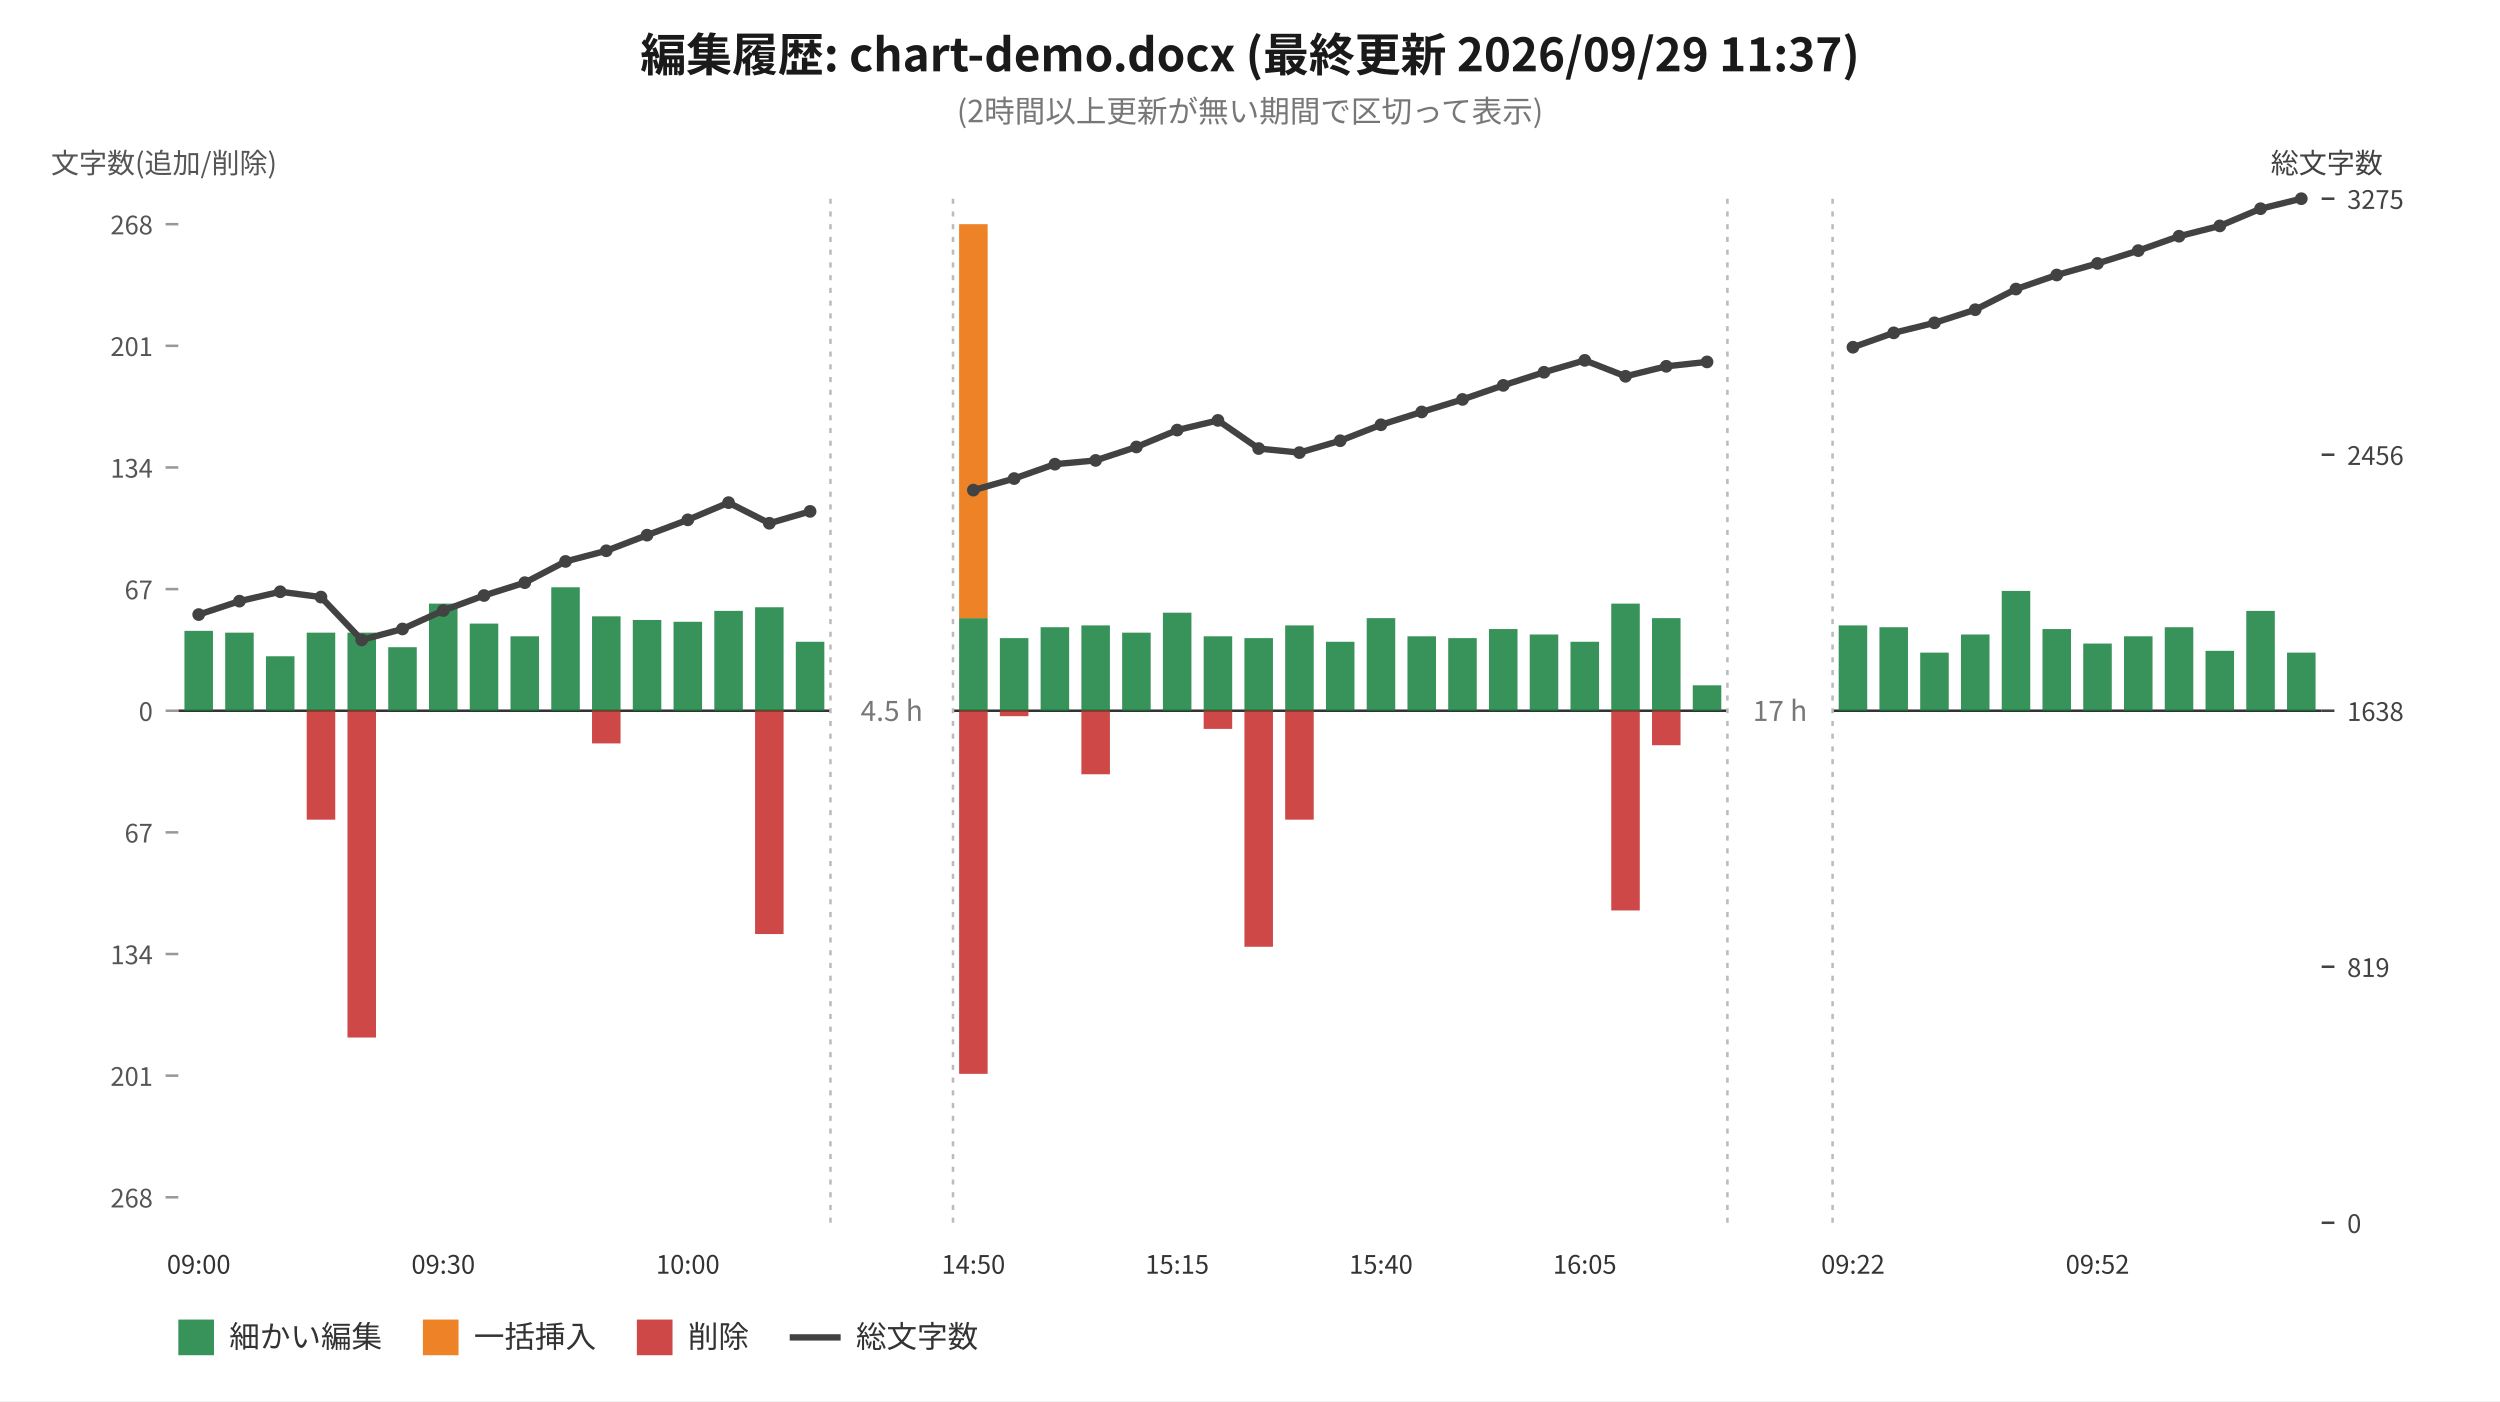
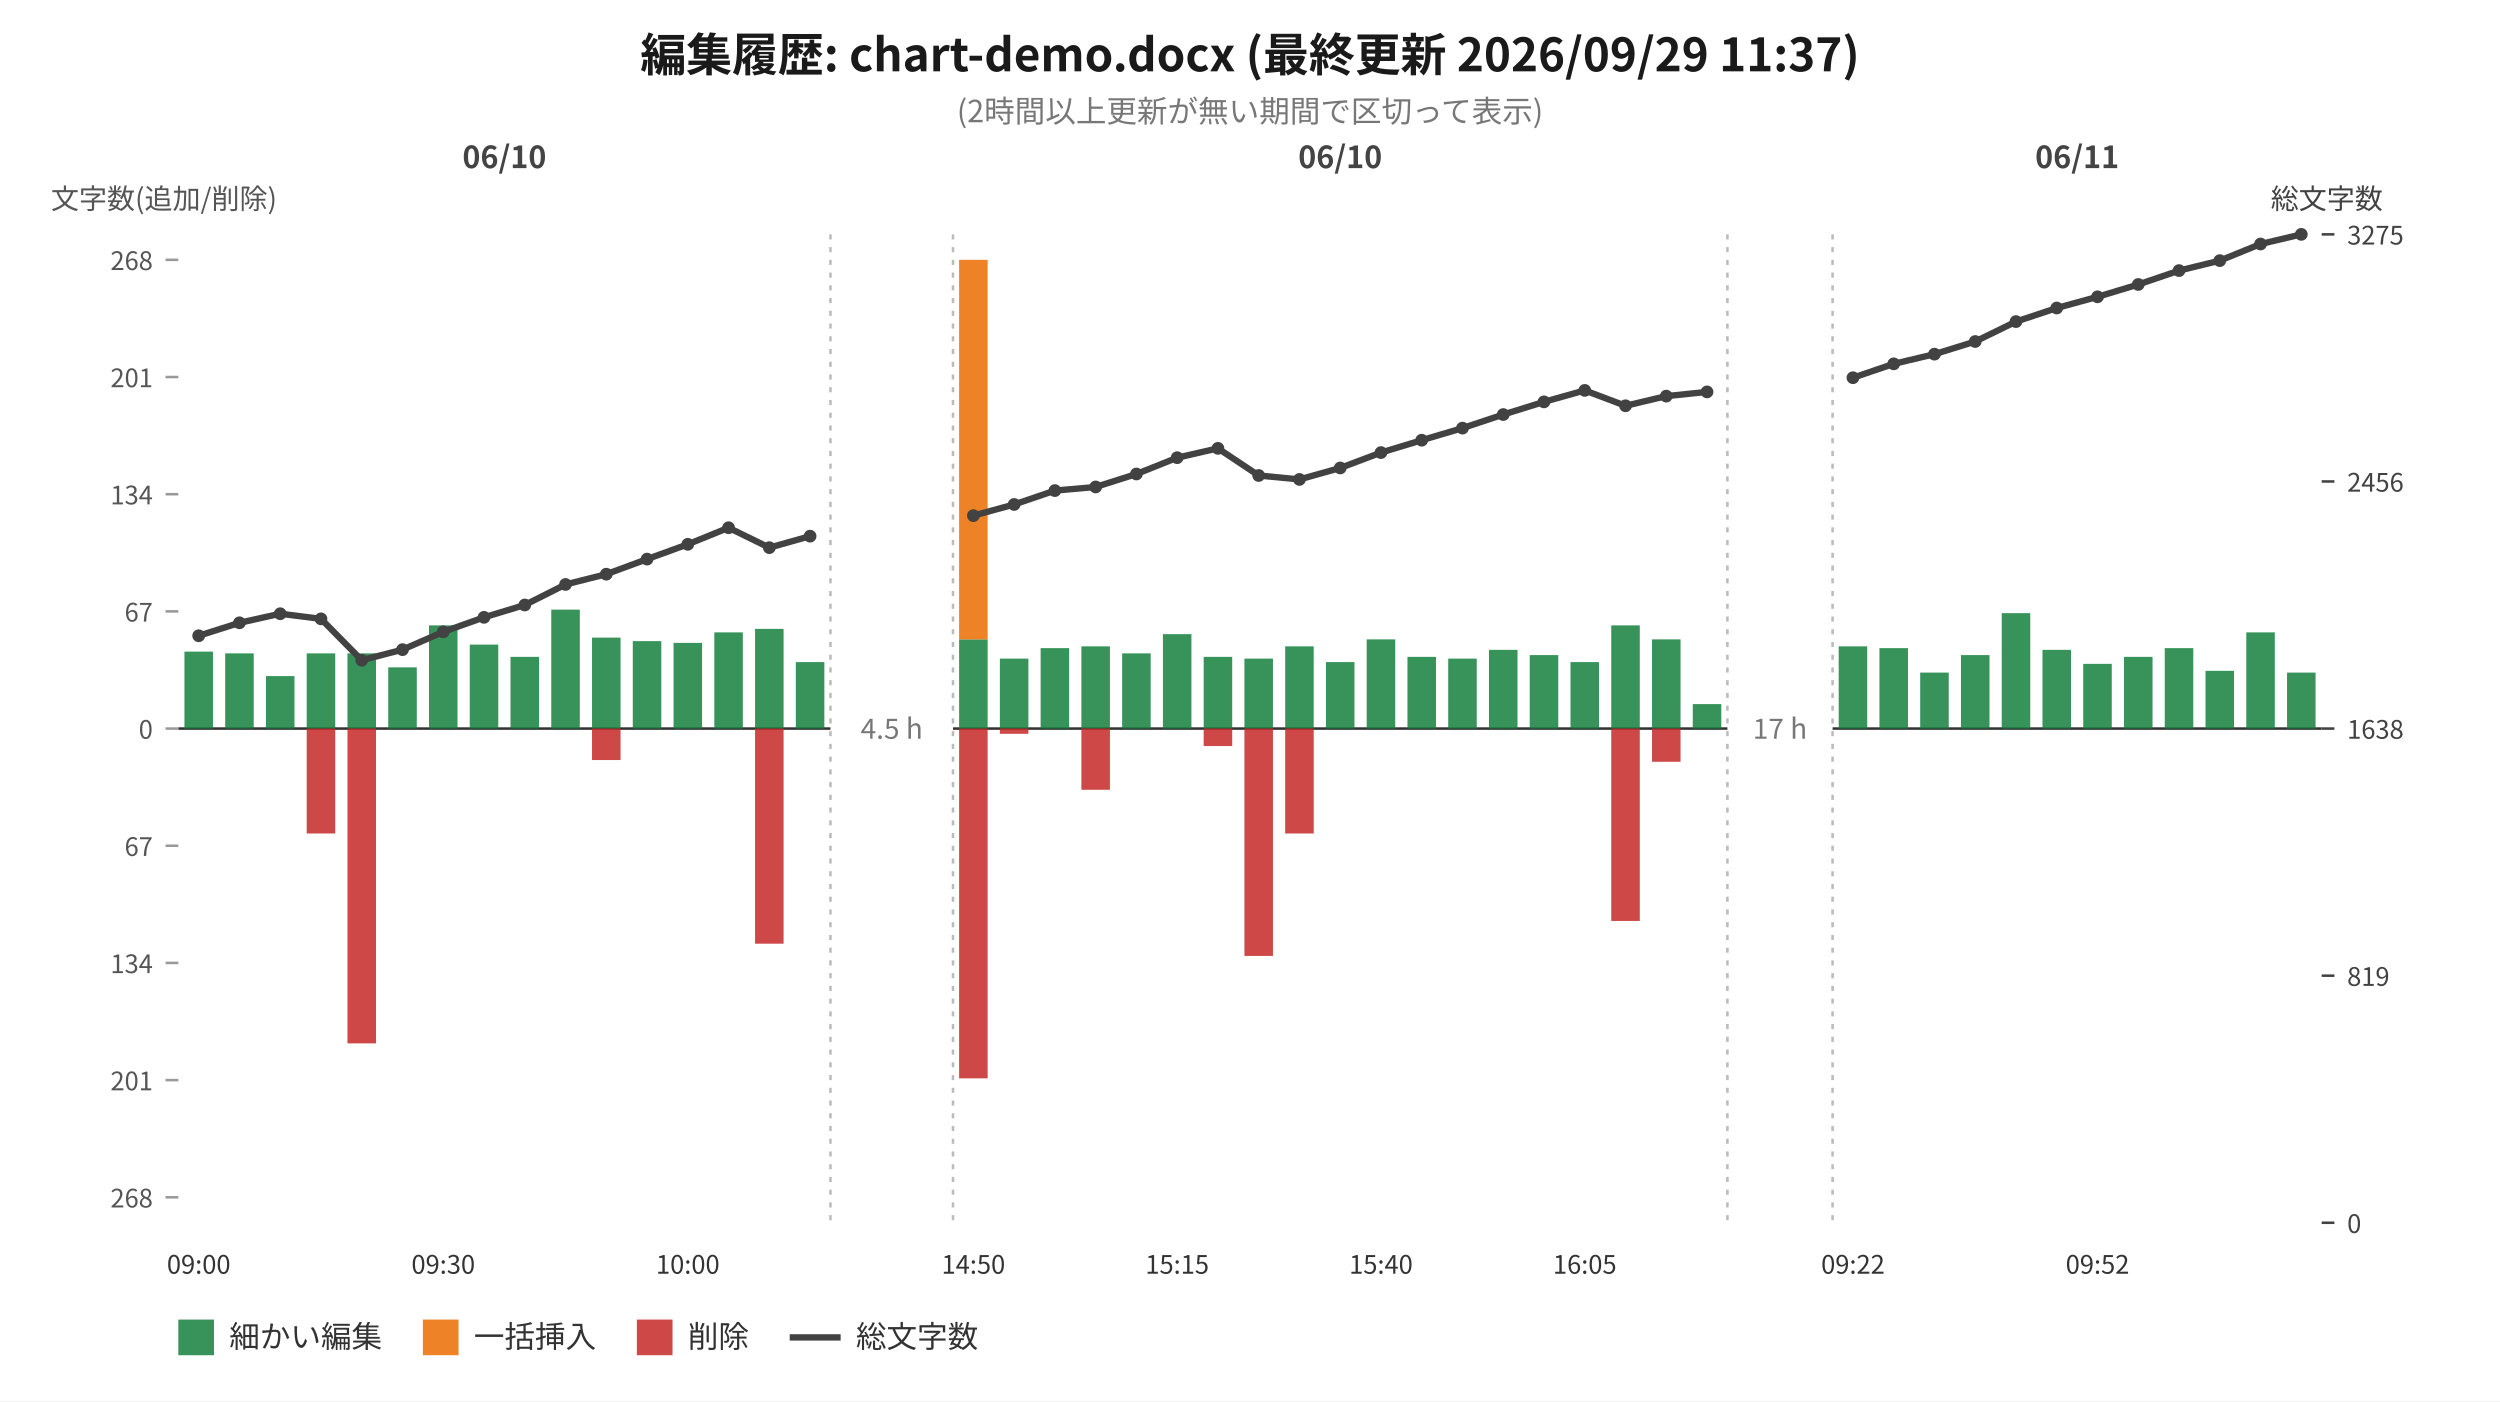
<svg xmlns="http://www.w3.org/2000/svg" width="981.38" height="550" viewBox="0 0 981.38 550" font-family="'Noto Sans CJK JP', 'Noto Sans JP', 'Yu Gothic', 'Hiragino Sans', Meiryo, 'MS PGothic', 'Helvetica Neue', Arial, sans-serif">
  <rect width="100%" height="100%" fill="#ffffff" />
  <text x="490.69" y="28" text-anchor="middle" font-size="18" font-weight="bold" fill="#1a1a1a">編集履歴: chart-demo.docx (最終更新 2026/09/29 11:37)</text>
  <text x="490.69" y="48" text-anchor="middle" font-size="12" fill="#777">(2時間以上更新が無い期間で区切って表示)</text>
-   <line x1="70.00" y1="279" x2="326.00" y2="279" stroke="#333" stroke-width="1" />
-   <line x1="374.10" y1="279" x2="678.10" y2="279" stroke="#333" stroke-width="1" />
-   <line x1="719.38" y1="279" x2="911.38" y2="279" stroke="#333" stroke-width="1" />
+   <line x1="70.00" y1="286" x2="326.00" y2="286" stroke="#333" stroke-width="1" />
+   <line x1="374.10" y1="286" x2="678.10" y2="286" stroke="#333" stroke-width="1" />
+   <line x1="719.38" y1="286" x2="911.38" y2="286" stroke="#333" stroke-width="1" />
  <line x1="65" y1="470.00" x2="70" y2="470.00" stroke="#999" />
  <text x="60" y="474.00" font-size="10" fill="#555" text-anchor="end">268</text>
-   <line x1="65" y1="422.25" x2="70" y2="422.25" stroke="#999" />
-   <text x="60" y="426.25" font-size="10" fill="#555" text-anchor="end">201</text>
-   <line x1="65" y1="374.50" x2="70" y2="374.50" stroke="#999" />
-   <text x="60" y="378.50" font-size="10" fill="#555" text-anchor="end">134</text>
-   <line x1="65" y1="326.75" x2="70" y2="326.75" stroke="#999" />
-   <text x="60" y="330.75" font-size="10" fill="#555" text-anchor="end">67</text>
-   <line x1="65" y1="279.00" x2="70" y2="279.00" stroke="#999" />
-   <text x="60" y="283.00" font-size="10" fill="#555" text-anchor="end">0</text>
-   <line x1="65" y1="231.25" x2="70" y2="231.25" stroke="#999" />
-   <text x="60" y="235.25" font-size="10" fill="#555" text-anchor="end">67</text>
-   <line x1="65" y1="183.50" x2="70" y2="183.50" stroke="#999" />
-   <text x="60" y="187.50" font-size="10" fill="#555" text-anchor="end">134</text>
-   <line x1="65" y1="135.75" x2="70" y2="135.75" stroke="#999" />
-   <text x="60" y="139.75" font-size="10" fill="#555" text-anchor="end">201</text>
-   <line x1="65" y1="88.00" x2="70" y2="88.00" stroke="#999" />
-   <text x="60" y="92.00" font-size="10" fill="#555" text-anchor="end">268</text>
+   <line x1="65" y1="424.00" x2="70" y2="424.00" stroke="#999" />
+   <text x="60" y="428.00" font-size="10" fill="#555" text-anchor="end">201</text>
+   <line x1="65" y1="378.00" x2="70" y2="378.00" stroke="#999" />
+   <text x="60" y="382.00" font-size="10" fill="#555" text-anchor="end">134</text>
+   <line x1="65" y1="332.00" x2="70" y2="332.00" stroke="#999" />
+   <text x="60" y="336.00" font-size="10" fill="#555" text-anchor="end">67</text>
+   <line x1="65" y1="286.00" x2="70" y2="286.00" stroke="#999" />
+   <text x="60" y="290.00" font-size="10" fill="#555" text-anchor="end">0</text>
+   <line x1="65" y1="240.00" x2="70" y2="240.00" stroke="#999" />
+   <text x="60" y="244.00" font-size="10" fill="#555" text-anchor="end">67</text>
+   <line x1="65" y1="194.00" x2="70" y2="194.00" stroke="#999" />
+   <text x="60" y="198.00" font-size="10" fill="#555" text-anchor="end">134</text>
+   <line x1="65" y1="148.00" x2="70" y2="148.00" stroke="#999" />
+   <text x="60" y="152.00" font-size="10" fill="#555" text-anchor="end">201</text>
+   <line x1="65" y1="102.00" x2="70" y2="102.00" stroke="#999" />
+   <text x="60" y="106.00" font-size="10" fill="#555" text-anchor="end">268</text>
  <line x1="911.38" y1="480.00" x2="916.38" y2="480.00" stroke="#424242" />
  <text x="921.38" y="484.00" font-size="10" fill="#424242" text-anchor="start">0</text>
-   <line x1="911.38" y1="379.50" x2="916.38" y2="379.50" stroke="#424242" />
-   <text x="921.38" y="383.50" font-size="10" fill="#424242" text-anchor="start">819</text>
-   <line x1="911.38" y1="279.00" x2="916.38" y2="279.00" stroke="#424242" />
-   <text x="921.38" y="283.00" font-size="10" fill="#424242" text-anchor="start">1638</text>
-   <line x1="911.38" y1="178.50" x2="916.38" y2="178.50" stroke="#424242" />
-   <text x="921.38" y="182.50" font-size="10" fill="#424242" text-anchor="start">2456</text>
-   <line x1="911.38" y1="78.00" x2="916.38" y2="78.00" stroke="#424242" />
-   <text x="921.38" y="82.00" font-size="10" fill="#424242" text-anchor="start">3275</text>
-   <line x1="326.00" y1="78" x2="326.00" y2="480.00" stroke="#bbb" stroke-dasharray="2,3" />
-   <line x1="374.10" y1="78" x2="374.10" y2="480.00" stroke="#bbb" stroke-dasharray="2,3" />
-   <rect x="330.00" y="271.00" width="40.10" height="16" fill="#ffffff" fill-opacity="0.85" />
-   <text x="350.05" y="283.00" font-size="11" fill="#777" text-anchor="middle">4.5 h</text>
-   <line x1="678.10" y1="78" x2="678.10" y2="480.00" stroke="#bbb" stroke-dasharray="2,3" />
-   <line x1="719.38" y1="78" x2="719.38" y2="480.00" stroke="#bbb" stroke-dasharray="2,3" />
-   <rect x="682.10" y="271.00" width="33.28" height="16" fill="#ffffff" fill-opacity="0.85" />
-   <text x="698.74" y="283.00" font-size="11" fill="#777" text-anchor="middle">17 h</text>
+   <line x1="911.38" y1="383.00" x2="916.38" y2="383.00" stroke="#424242" />
+   <text x="921.38" y="387.00" font-size="10" fill="#424242" text-anchor="start">819</text>
+   <line x1="911.38" y1="286.00" x2="916.38" y2="286.00" stroke="#424242" />
+   <text x="921.38" y="290.00" font-size="10" fill="#424242" text-anchor="start">1638</text>
+   <line x1="911.38" y1="189.00" x2="916.38" y2="189.00" stroke="#424242" />
+   <text x="921.38" y="193.00" font-size="10" fill="#424242" text-anchor="start">2456</text>
+   <line x1="911.38" y1="92.00" x2="916.38" y2="92.00" stroke="#424242" />
+   <text x="921.38" y="96.00" font-size="10" fill="#424242" text-anchor="start">3275</text>
+   <line x1="326.00" y1="92" x2="326.00" y2="480.00" stroke="#bbb" stroke-dasharray="2,3" />
+   <line x1="374.10" y1="92" x2="374.10" y2="480.00" stroke="#bbb" stroke-dasharray="2,3" />
+   <rect x="330.00" y="278.00" width="40.10" height="16" fill="#ffffff" fill-opacity="0.85" />
+   <text x="350.05" y="290.00" font-size="11" fill="#777" text-anchor="middle">4.5 h</text>
+   <line x1="678.10" y1="92" x2="678.10" y2="480.00" stroke="#bbb" stroke-dasharray="2,3" />
+   <line x1="719.38" y1="92" x2="719.38" y2="480.00" stroke="#bbb" stroke-dasharray="2,3" />
+   <rect x="682.10" y="278.00" width="33.28" height="16" fill="#ffffff" fill-opacity="0.85" />
+   <text x="698.74" y="290.00" font-size="11" fill="#777" text-anchor="middle">17 h</text>
+   <text x="198.00" y="66" text-anchor="middle" font-size="12" font-weight="bold" fill="#444">06/10</text>
  <g>
-     <rect x="72.40" y="247.64" width="11.20" height="31.36" fill="rgb(22,128,61)" fill-opacity="0.85" />
-     <rect x="88.40" y="248.35" width="11.20" height="30.65" fill="rgb(22,128,61)" fill-opacity="0.85" />
-     <rect x="104.40" y="257.62" width="11.20" height="21.38" fill="rgb(22,128,61)" fill-opacity="0.85" />
-     <rect x="120.40" y="248.35" width="11.20" height="30.65" fill="rgb(22,128,61)" fill-opacity="0.85" />
-     <rect x="120.40" y="279.00" width="11.20" height="42.76" fill="rgb(198,40,40)" fill-opacity="0.85" />
-     <rect x="136.40" y="248.35" width="11.20" height="30.65" fill="rgb(22,128,61)" fill-opacity="0.85" />
-     <rect x="136.40" y="279.00" width="11.20" height="128.28" fill="rgb(198,40,40)" fill-opacity="0.85" />
-     <rect x="152.40" y="254.06" width="11.20" height="24.94" fill="rgb(22,128,61)" fill-opacity="0.85" />
-     <rect x="168.40" y="236.95" width="11.20" height="42.05" fill="rgb(22,128,61)" fill-opacity="0.85" />
-     <rect x="184.40" y="244.79" width="11.20" height="34.21" fill="rgb(22,128,61)" fill-opacity="0.85" />
-     <rect x="200.40" y="249.78" width="11.20" height="29.22" fill="rgb(22,128,61)" fill-opacity="0.85" />
-     <rect x="216.40" y="230.54" width="11.20" height="48.46" fill="rgb(22,128,61)" fill-opacity="0.85" />
-     <rect x="232.40" y="241.94" width="11.20" height="37.06" fill="rgb(22,128,61)" fill-opacity="0.85" />
-     <rect x="232.40" y="279.00" width="11.20" height="12.83" fill="rgb(198,40,40)" fill-opacity="0.85" />
-     <rect x="248.40" y="243.37" width="11.20" height="35.63" fill="rgb(22,128,61)" fill-opacity="0.85" />
-     <rect x="264.40" y="244.08" width="11.20" height="34.92" fill="rgb(22,128,61)" fill-opacity="0.85" />
-     <rect x="280.40" y="239.80" width="11.20" height="39.20" fill="rgb(22,128,61)" fill-opacity="0.85" />
-     <rect x="296.40" y="238.38" width="11.20" height="40.62" fill="rgb(22,128,61)" fill-opacity="0.85" />
-     <rect x="296.40" y="279.00" width="11.20" height="87.66" fill="rgb(198,40,40)" fill-opacity="0.85" />
-     <rect x="312.40" y="251.92" width="11.20" height="27.08" fill="rgb(22,128,61)" fill-opacity="0.85" />
+     <rect x="72.40" y="255.79" width="11.20" height="30.21" fill="rgb(22,128,61)" fill-opacity="0.85" />
+     <rect x="88.40" y="256.48" width="11.20" height="29.52" fill="rgb(22,128,61)" fill-opacity="0.85" />
+     <rect x="104.40" y="265.40" width="11.20" height="20.60" fill="rgb(22,128,61)" fill-opacity="0.85" />
+     <rect x="120.40" y="256.48" width="11.20" height="29.52" fill="rgb(22,128,61)" fill-opacity="0.85" />
+     <rect x="120.40" y="286.00" width="11.20" height="41.19" fill="rgb(198,40,40)" fill-opacity="0.85" />
+     <rect x="136.40" y="256.48" width="11.20" height="29.52" fill="rgb(22,128,61)" fill-opacity="0.85" />
+     <rect x="136.40" y="286.00" width="11.20" height="123.58" fill="rgb(198,40,40)" fill-opacity="0.85" />
+     <rect x="152.40" y="261.97" width="11.20" height="24.03" fill="rgb(22,128,61)" fill-opacity="0.85" />
+     <rect x="168.40" y="245.49" width="11.20" height="40.51" fill="rgb(22,128,61)" fill-opacity="0.85" />
+     <rect x="184.40" y="253.04" width="11.20" height="32.96" fill="rgb(22,128,61)" fill-opacity="0.85" />
+     <rect x="200.40" y="257.85" width="11.20" height="28.15" fill="rgb(22,128,61)" fill-opacity="0.85" />
+     <rect x="216.40" y="239.31" width="11.20" height="46.69" fill="rgb(22,128,61)" fill-opacity="0.85" />
+     <rect x="232.40" y="250.30" width="11.20" height="35.70" fill="rgb(22,128,61)" fill-opacity="0.85" />
+     <rect x="232.40" y="286.00" width="11.20" height="12.36" fill="rgb(198,40,40)" fill-opacity="0.85" />
+     <rect x="248.40" y="251.67" width="11.20" height="34.33" fill="rgb(22,128,61)" fill-opacity="0.85" />
+     <rect x="264.40" y="252.36" width="11.20" height="33.64" fill="rgb(22,128,61)" fill-opacity="0.85" />
+     <rect x="280.40" y="248.24" width="11.20" height="37.76" fill="rgb(22,128,61)" fill-opacity="0.85" />
+     <rect x="296.40" y="246.87" width="11.20" height="39.13" fill="rgb(22,128,61)" fill-opacity="0.85" />
+     <rect x="296.40" y="286.00" width="11.20" height="84.45" fill="rgb(198,40,40)" fill-opacity="0.85" />
+     <rect x="312.40" y="259.91" width="11.20" height="26.09" fill="rgb(22,128,61)" fill-opacity="0.85" />
  </g>
-   <polyline points="78.00,241.25 94.00,235.98 110.00,232.29 126.00,234.38 142.00,251.20 158.00,246.90 174.00,239.66 190.00,233.77 206.00,228.73 222.00,220.39 238.00,216.21 254.00,210.08 270.00,204.06 286.00,197.31 302.00,205.41 318.00,200.75" fill="none" stroke="#424242" stroke-width="2.5" />
+   <polyline points="78.00,249.57 94.00,244.48 110.00,240.92 126.00,242.93 142.00,259.17 158.00,255.02 174.00,248.03 190.00,242.34 206.00,237.49 222.00,229.43 238.00,225.40 254.00,219.48 270.00,213.67 286.00,207.16 302.00,214.98 318.00,210.47" fill="none" stroke="#424242" stroke-width="2.5" />
  <g fill="#424242">
-     <circle cx="78.00" cy="241.25" r="2.5" />
-     <circle cx="94.00" cy="235.98" r="2.5" />
-     <circle cx="110.00" cy="232.29" r="2.5" />
-     <circle cx="126.00" cy="234.38" r="2.5" />
-     <circle cx="142.00" cy="251.20" r="2.5" />
-     <circle cx="158.00" cy="246.90" r="2.5" />
-     <circle cx="174.00" cy="239.66" r="2.5" />
-     <circle cx="190.00" cy="233.77" r="2.5" />
-     <circle cx="206.00" cy="228.73" r="2.5" />
-     <circle cx="222.00" cy="220.39" r="2.5" />
-     <circle cx="238.00" cy="216.21" r="2.5" />
-     <circle cx="254.00" cy="210.08" r="2.5" />
-     <circle cx="270.00" cy="204.06" r="2.5" />
-     <circle cx="286.00" cy="197.31" r="2.5" />
-     <circle cx="302.00" cy="205.41" r="2.5" />
-     <circle cx="318.00" cy="200.75" r="2.5" />
+     <circle cx="78.00" cy="249.57" r="2.5" />
+     <circle cx="94.00" cy="244.48" r="2.5" />
+     <circle cx="110.00" cy="240.92" r="2.5" />
+     <circle cx="126.00" cy="242.93" r="2.5" />
+     <circle cx="142.00" cy="259.17" r="2.5" />
+     <circle cx="158.00" cy="255.02" r="2.5" />
+     <circle cx="174.00" cy="248.03" r="2.5" />
+     <circle cx="190.00" cy="242.34" r="2.5" />
+     <circle cx="206.00" cy="237.49" r="2.5" />
+     <circle cx="222.00" cy="229.43" r="2.5" />
+     <circle cx="238.00" cy="225.40" r="2.5" />
+     <circle cx="254.00" cy="219.48" r="2.5" />
+     <circle cx="270.00" cy="213.67" r="2.5" />
+     <circle cx="286.00" cy="207.16" r="2.5" />
+     <circle cx="302.00" cy="214.98" r="2.5" />
+     <circle cx="318.00" cy="210.47" r="2.5" />
  </g>
  <text x="78.00" y="500.00" font-size="10" fill="#333" text-anchor="middle">09:00</text>
  <text x="174.00" y="500.00" font-size="10" fill="#333" text-anchor="middle">09:30</text>
  <text x="270.00" y="500.00" font-size="10" fill="#333" text-anchor="middle">10:00</text>
+   <text x="526.10" y="66" text-anchor="middle" font-size="12" font-weight="bold" fill="#444">06/10</text>
  <g>
-     <rect x="376.50" y="242.65" width="11.20" height="36.35" fill="rgb(22,128,61)" fill-opacity="0.85" />
-     <rect x="376.50" y="88.00" width="11.20" height="154.65" fill="rgb(234,108,0)" fill-opacity="0.85" />
-     <rect x="376.50" y="279.00" width="11.20" height="142.54" fill="rgb(198,40,40)" fill-opacity="0.85" />
-     <rect x="392.50" y="250.49" width="11.20" height="28.51" fill="rgb(22,128,61)" fill-opacity="0.85" />
-     <rect x="392.50" y="279.00" width="11.20" height="2.14" fill="rgb(198,40,40)" fill-opacity="0.85" />
-     <rect x="408.50" y="246.22" width="11.20" height="32.78" fill="rgb(22,128,61)" fill-opacity="0.85" />
-     <rect x="424.50" y="245.50" width="11.20" height="33.50" fill="rgb(22,128,61)" fill-opacity="0.85" />
-     <rect x="424.50" y="279.00" width="11.20" height="24.94" fill="rgb(198,40,40)" fill-opacity="0.85" />
-     <rect x="440.50" y="248.35" width="11.20" height="30.65" fill="rgb(22,128,61)" fill-opacity="0.85" />
-     <rect x="456.50" y="240.51" width="11.20" height="38.49" fill="rgb(22,128,61)" fill-opacity="0.85" />
-     <rect x="472.50" y="249.78" width="11.20" height="29.22" fill="rgb(22,128,61)" fill-opacity="0.85" />
-     <rect x="472.50" y="279.00" width="11.20" height="7.13" fill="rgb(198,40,40)" fill-opacity="0.85" />
-     <rect x="488.50" y="250.49" width="11.20" height="28.51" fill="rgb(22,128,61)" fill-opacity="0.85" />
-     <rect x="488.50" y="279.00" width="11.20" height="92.65" fill="rgb(198,40,40)" fill-opacity="0.85" />
-     <rect x="504.50" y="245.50" width="11.20" height="33.50" fill="rgb(22,128,61)" fill-opacity="0.85" />
-     <rect x="504.50" y="279.00" width="11.20" height="42.76" fill="rgb(198,40,40)" fill-opacity="0.85" />
-     <rect x="520.50" y="251.92" width="11.20" height="27.08" fill="rgb(22,128,61)" fill-opacity="0.85" />
-     <rect x="536.50" y="242.65" width="11.20" height="36.35" fill="rgb(22,128,61)" fill-opacity="0.85" />
-     <rect x="552.50" y="249.78" width="11.20" height="29.22" fill="rgb(22,128,61)" fill-opacity="0.85" />
-     <rect x="568.50" y="250.49" width="11.20" height="28.51" fill="rgb(22,128,61)" fill-opacity="0.85" />
-     <rect x="584.50" y="246.93" width="11.20" height="32.07" fill="rgb(22,128,61)" fill-opacity="0.85" />
-     <rect x="600.50" y="249.07" width="11.20" height="29.93" fill="rgb(22,128,61)" fill-opacity="0.85" />
-     <rect x="616.50" y="251.92" width="11.20" height="27.08" fill="rgb(22,128,61)" fill-opacity="0.85" />
-     <rect x="632.50" y="236.95" width="11.20" height="42.05" fill="rgb(22,128,61)" fill-opacity="0.85" />
-     <rect x="632.50" y="279.00" width="11.20" height="78.40" fill="rgb(198,40,40)" fill-opacity="0.85" />
-     <rect x="648.50" y="242.65" width="11.20" height="36.35" fill="rgb(22,128,61)" fill-opacity="0.85" />
-     <rect x="648.50" y="279.00" width="11.20" height="13.54" fill="rgb(198,40,40)" fill-opacity="0.85" />
-     <rect x="664.50" y="269.02" width="11.20" height="9.98" fill="rgb(22,128,61)" fill-opacity="0.85" />
+     <rect x="376.50" y="250.99" width="11.20" height="35.01" fill="rgb(22,128,61)" fill-opacity="0.85" />
+     <rect x="376.50" y="102.00" width="11.20" height="148.99" fill="rgb(234,108,0)" fill-opacity="0.85" />
+     <rect x="376.50" y="286.00" width="11.20" height="137.31" fill="rgb(198,40,40)" fill-opacity="0.85" />
+     <rect x="392.50" y="258.54" width="11.20" height="27.46" fill="rgb(22,128,61)" fill-opacity="0.85" />
+     <rect x="392.50" y="286.00" width="11.20" height="2.06" fill="rgb(198,40,40)" fill-opacity="0.85" />
+     <rect x="408.50" y="254.42" width="11.20" height="31.58" fill="rgb(22,128,61)" fill-opacity="0.85" />
+     <rect x="424.50" y="253.73" width="11.20" height="32.27" fill="rgb(22,128,61)" fill-opacity="0.85" />
+     <rect x="424.50" y="286.00" width="11.20" height="24.03" fill="rgb(198,40,40)" fill-opacity="0.85" />
+     <rect x="440.50" y="256.48" width="11.20" height="29.52" fill="rgb(22,128,61)" fill-opacity="0.85" />
+     <rect x="456.50" y="248.93" width="11.20" height="37.07" fill="rgb(22,128,61)" fill-opacity="0.85" />
+     <rect x="472.50" y="257.85" width="11.20" height="28.15" fill="rgb(22,128,61)" fill-opacity="0.85" />
+     <rect x="472.50" y="286.00" width="11.20" height="6.87" fill="rgb(198,40,40)" fill-opacity="0.85" />
+     <rect x="488.50" y="258.54" width="11.20" height="27.46" fill="rgb(22,128,61)" fill-opacity="0.85" />
+     <rect x="488.50" y="286.00" width="11.20" height="89.25" fill="rgb(198,40,40)" fill-opacity="0.85" />
+     <rect x="504.50" y="253.73" width="11.20" height="32.27" fill="rgb(22,128,61)" fill-opacity="0.85" />
+     <rect x="504.50" y="286.00" width="11.20" height="41.19" fill="rgb(198,40,40)" fill-opacity="0.85" />
+     <rect x="520.50" y="259.91" width="11.20" height="26.09" fill="rgb(22,128,61)" fill-opacity="0.85" />
+     <rect x="536.50" y="250.99" width="11.20" height="35.01" fill="rgb(22,128,61)" fill-opacity="0.85" />
+     <rect x="552.50" y="257.85" width="11.20" height="28.15" fill="rgb(22,128,61)" fill-opacity="0.85" />
+     <rect x="568.50" y="258.54" width="11.20" height="27.46" fill="rgb(22,128,61)" fill-opacity="0.85" />
+     <rect x="584.50" y="255.10" width="11.20" height="30.90" fill="rgb(22,128,61)" fill-opacity="0.85" />
+     <rect x="600.50" y="257.16" width="11.20" height="28.84" fill="rgb(22,128,61)" fill-opacity="0.85" />
+     <rect x="616.50" y="259.91" width="11.20" height="26.09" fill="rgb(22,128,61)" fill-opacity="0.85" />
+     <rect x="632.50" y="245.49" width="11.20" height="40.51" fill="rgb(22,128,61)" fill-opacity="0.85" />
+     <rect x="632.50" y="286.00" width="11.20" height="75.52" fill="rgb(198,40,40)" fill-opacity="0.85" />
+     <rect x="648.50" y="250.99" width="11.20" height="35.01" fill="rgb(22,128,61)" fill-opacity="0.85" />
+     <rect x="648.50" y="286.00" width="11.20" height="13.04" fill="rgb(198,40,40)" fill-opacity="0.85" />
+     <rect x="664.50" y="276.39" width="11.20" height="9.61" fill="rgb(22,128,61)" fill-opacity="0.85" />
  </g>
-   <polyline points="382.10,192.40 398.10,187.86 414.10,182.21 430.10,180.74 446.10,175.46 462.10,168.83 478.10,165.03 494.10,176.08 510.10,177.67 526.10,173.01 542.10,166.75 558.10,161.71 574.10,156.80 590.10,151.28 606.10,146.13 622.10,141.46 638.10,147.72 654.10,143.79 670.10,142.07" fill="none" stroke="#424242" stroke-width="2.5" />
+   <polyline points="382.10,202.42 398.10,198.03 414.10,192.58 430.10,191.16 446.10,186.07 462.10,179.67 478.10,176.00 494.10,186.66 510.10,188.20 526.10,183.70 542.10,177.66 558.10,172.80 574.10,168.06 590.10,162.73 606.10,157.75 622.10,153.25 638.10,159.29 654.10,155.50 670.10,153.84" fill="none" stroke="#424242" stroke-width="2.5" />
  <g fill="#424242">
-     <circle cx="382.10" cy="192.40" r="2.5" />
-     <circle cx="398.10" cy="187.86" r="2.5" />
-     <circle cx="414.10" cy="182.21" r="2.5" />
-     <circle cx="430.10" cy="180.74" r="2.5" />
-     <circle cx="446.10" cy="175.46" r="2.5" />
-     <circle cx="462.10" cy="168.83" r="2.5" />
-     <circle cx="478.10" cy="165.03" r="2.5" />
-     <circle cx="494.10" cy="176.08" r="2.5" />
-     <circle cx="510.10" cy="177.67" r="2.5" />
-     <circle cx="526.10" cy="173.01" r="2.5" />
-     <circle cx="542.10" cy="166.75" r="2.5" />
-     <circle cx="558.10" cy="161.71" r="2.5" />
-     <circle cx="574.10" cy="156.80" r="2.5" />
-     <circle cx="590.10" cy="151.28" r="2.5" />
-     <circle cx="606.10" cy="146.13" r="2.5" />
-     <circle cx="622.10" cy="141.46" r="2.5" />
-     <circle cx="638.10" cy="147.72" r="2.5" />
-     <circle cx="654.10" cy="143.79" r="2.5" />
-     <circle cx="670.10" cy="142.07" r="2.5" />
+     <circle cx="382.10" cy="202.42" r="2.5" />
+     <circle cx="398.10" cy="198.03" r="2.5" />
+     <circle cx="414.10" cy="192.58" r="2.5" />
+     <circle cx="430.10" cy="191.16" r="2.5" />
+     <circle cx="446.10" cy="186.07" r="2.5" />
+     <circle cx="462.10" cy="179.67" r="2.5" />
+     <circle cx="478.10" cy="176.00" r="2.5" />
+     <circle cx="494.10" cy="186.66" r="2.5" />
+     <circle cx="510.10" cy="188.20" r="2.5" />
+     <circle cx="526.10" cy="183.70" r="2.5" />
+     <circle cx="542.10" cy="177.66" r="2.5" />
+     <circle cx="558.10" cy="172.80" r="2.5" />
+     <circle cx="574.10" cy="168.06" r="2.5" />
+     <circle cx="590.10" cy="162.73" r="2.5" />
+     <circle cx="606.10" cy="157.75" r="2.5" />
+     <circle cx="622.10" cy="153.25" r="2.5" />
+     <circle cx="638.10" cy="159.29" r="2.5" />
+     <circle cx="654.10" cy="155.50" r="2.5" />
+     <circle cx="670.10" cy="153.84" r="2.5" />
  </g>
  <text x="382.10" y="500.00" font-size="10" fill="#333" text-anchor="middle">14:50</text>
  <text x="462.10" y="500.00" font-size="10" fill="#333" text-anchor="middle">15:15</text>
  <text x="542.10" y="500.00" font-size="10" fill="#333" text-anchor="middle">15:40</text>
  <text x="622.10" y="500.00" font-size="10" fill="#333" text-anchor="middle">16:05</text>
+   <text x="815.38" y="66" text-anchor="middle" font-size="12" font-weight="bold" fill="#444">06/11</text>
  <g>
-     <rect x="721.78" y="245.50" width="11.20" height="33.50" fill="rgb(22,128,61)" fill-opacity="0.85" />
-     <rect x="737.78" y="246.22" width="11.20" height="32.78" fill="rgb(22,128,61)" fill-opacity="0.85" />
-     <rect x="753.78" y="256.19" width="11.20" height="22.81" fill="rgb(22,128,61)" fill-opacity="0.85" />
-     <rect x="769.78" y="249.07" width="11.20" height="29.93" fill="rgb(22,128,61)" fill-opacity="0.85" />
-     <rect x="785.78" y="231.96" width="11.20" height="47.04" fill="rgb(22,128,61)" fill-opacity="0.85" />
-     <rect x="801.78" y="246.93" width="11.20" height="32.07" fill="rgb(22,128,61)" fill-opacity="0.85" />
-     <rect x="817.78" y="252.63" width="11.20" height="26.37" fill="rgb(22,128,61)" fill-opacity="0.85" />
-     <rect x="833.78" y="249.78" width="11.20" height="29.22" fill="rgb(22,128,61)" fill-opacity="0.85" />
-     <rect x="849.78" y="246.22" width="11.20" height="32.78" fill="rgb(22,128,61)" fill-opacity="0.85" />
-     <rect x="865.78" y="255.48" width="11.20" height="23.52" fill="rgb(22,128,61)" fill-opacity="0.85" />
-     <rect x="881.78" y="239.80" width="11.20" height="39.20" fill="rgb(22,128,61)" fill-opacity="0.85" />
-     <rect x="897.78" y="256.19" width="11.20" height="22.81" fill="rgb(22,128,61)" fill-opacity="0.85" />
+     <rect x="721.78" y="253.73" width="11.20" height="32.27" fill="rgb(22,128,61)" fill-opacity="0.85" />
+     <rect x="737.78" y="254.42" width="11.20" height="31.58" fill="rgb(22,128,61)" fill-opacity="0.85" />
+     <rect x="753.78" y="264.03" width="11.20" height="21.97" fill="rgb(22,128,61)" fill-opacity="0.85" />
+     <rect x="769.78" y="257.16" width="11.20" height="28.84" fill="rgb(22,128,61)" fill-opacity="0.85" />
+     <rect x="785.78" y="240.69" width="11.20" height="45.31" fill="rgb(22,128,61)" fill-opacity="0.85" />
+     <rect x="801.78" y="255.10" width="11.20" height="30.90" fill="rgb(22,128,61)" fill-opacity="0.85" />
+     <rect x="817.78" y="260.60" width="11.20" height="25.40" fill="rgb(22,128,61)" fill-opacity="0.85" />
+     <rect x="833.78" y="257.85" width="11.20" height="28.15" fill="rgb(22,128,61)" fill-opacity="0.85" />
+     <rect x="849.78" y="254.42" width="11.20" height="31.58" fill="rgb(22,128,61)" fill-opacity="0.85" />
+     <rect x="865.78" y="263.34" width="11.20" height="22.66" fill="rgb(22,128,61)" fill-opacity="0.85" />
+     <rect x="881.78" y="248.24" width="11.20" height="37.76" fill="rgb(22,128,61)" fill-opacity="0.85" />
+     <rect x="897.78" y="264.03" width="11.20" height="21.97" fill="rgb(22,128,61)" fill-opacity="0.85" />
  </g>
-   <polyline points="727.38,136.31 743.38,130.66 759.38,126.73 775.38,121.58 791.38,113.47 807.38,107.95 823.38,103.41 839.38,98.38 855.38,92.73 871.38,88.68 887.38,81.93 903.38,78.00" fill="none" stroke="#424242" stroke-width="2.5" />
+   <polyline points="727.38,148.27 743.38,142.83 759.38,139.03 775.38,134.06 791.38,126.24 807.38,120.91 823.38,116.52 839.38,111.67 855.38,106.22 871.38,102.31 887.38,95.79 903.38,92.00" fill="none" stroke="#424242" stroke-width="2.5" />
  <g fill="#424242">
-     <circle cx="727.38" cy="136.31" r="2.5" />
-     <circle cx="743.38" cy="130.66" r="2.5" />
-     <circle cx="759.38" cy="126.73" r="2.5" />
-     <circle cx="775.38" cy="121.58" r="2.5" />
-     <circle cx="791.38" cy="113.47" r="2.5" />
-     <circle cx="807.38" cy="107.95" r="2.5" />
-     <circle cx="823.38" cy="103.41" r="2.5" />
-     <circle cx="839.38" cy="98.38" r="2.5" />
-     <circle cx="855.38" cy="92.73" r="2.5" />
-     <circle cx="871.38" cy="88.68" r="2.5" />
-     <circle cx="887.38" cy="81.93" r="2.5" />
-     <circle cx="903.38" cy="78.00" r="2.5" />
+     <circle cx="727.38" cy="148.27" r="2.5" />
+     <circle cx="743.38" cy="142.83" r="2.5" />
+     <circle cx="759.38" cy="139.03" r="2.5" />
+     <circle cx="775.38" cy="134.06" r="2.5" />
+     <circle cx="791.38" cy="126.24" r="2.5" />
+     <circle cx="807.38" cy="120.91" r="2.5" />
+     <circle cx="823.38" cy="116.52" r="2.5" />
+     <circle cx="839.38" cy="111.67" r="2.5" />
+     <circle cx="855.38" cy="106.22" r="2.5" />
+     <circle cx="871.38" cy="102.31" r="2.5" />
+     <circle cx="887.38" cy="95.79" r="2.5" />
+     <circle cx="903.38" cy="92.00" r="2.5" />
  </g>
  <text x="727.38" y="500.00" font-size="10" fill="#333" text-anchor="middle">09:22</text>
  <text x="823.38" y="500.00" font-size="10" fill="#333" text-anchor="middle">09:52</text>
-   <text x="20" y="68" font-size="11" fill="#555">文字数(追加/削除)</text>
-   <text x="935.38" y="68" font-size="11" fill="#424242" text-anchor="end">総文字数</text>
+   <text x="20" y="82" font-size="11" fill="#555">文字数(追加/削除)</text>
+   <text x="935.38" y="82" font-size="11" fill="#424242" text-anchor="end">総文字数</text>
  <g transform="translate(70, 528)">
    <rect x="0" y="-10" width="14" height="14" fill="rgb(22,128,61)" fill-opacity="0.85" />
    <text x="20" y="1" font-size="12" fill="#333">細かい編集</text>
    <rect x="96" y="-10" width="14" height="14" fill="rgb(234,108,0)" fill-opacity="0.85" />
    <text x="116" y="1" font-size="12" fill="#333">一括挿入</text>
    <rect x="180" y="-10" width="14" height="14" fill="rgb(198,40,40)" fill-opacity="0.85" />
    <text x="200" y="1" font-size="12" fill="#333">削除</text>
    <line x1="240" y1="-3" x2="260" y2="-3" stroke="#424242" stroke-width="2.5" />
    <text x="266" y="1" font-size="12" fill="#333">総文字数</text>
  </g>
</svg>
